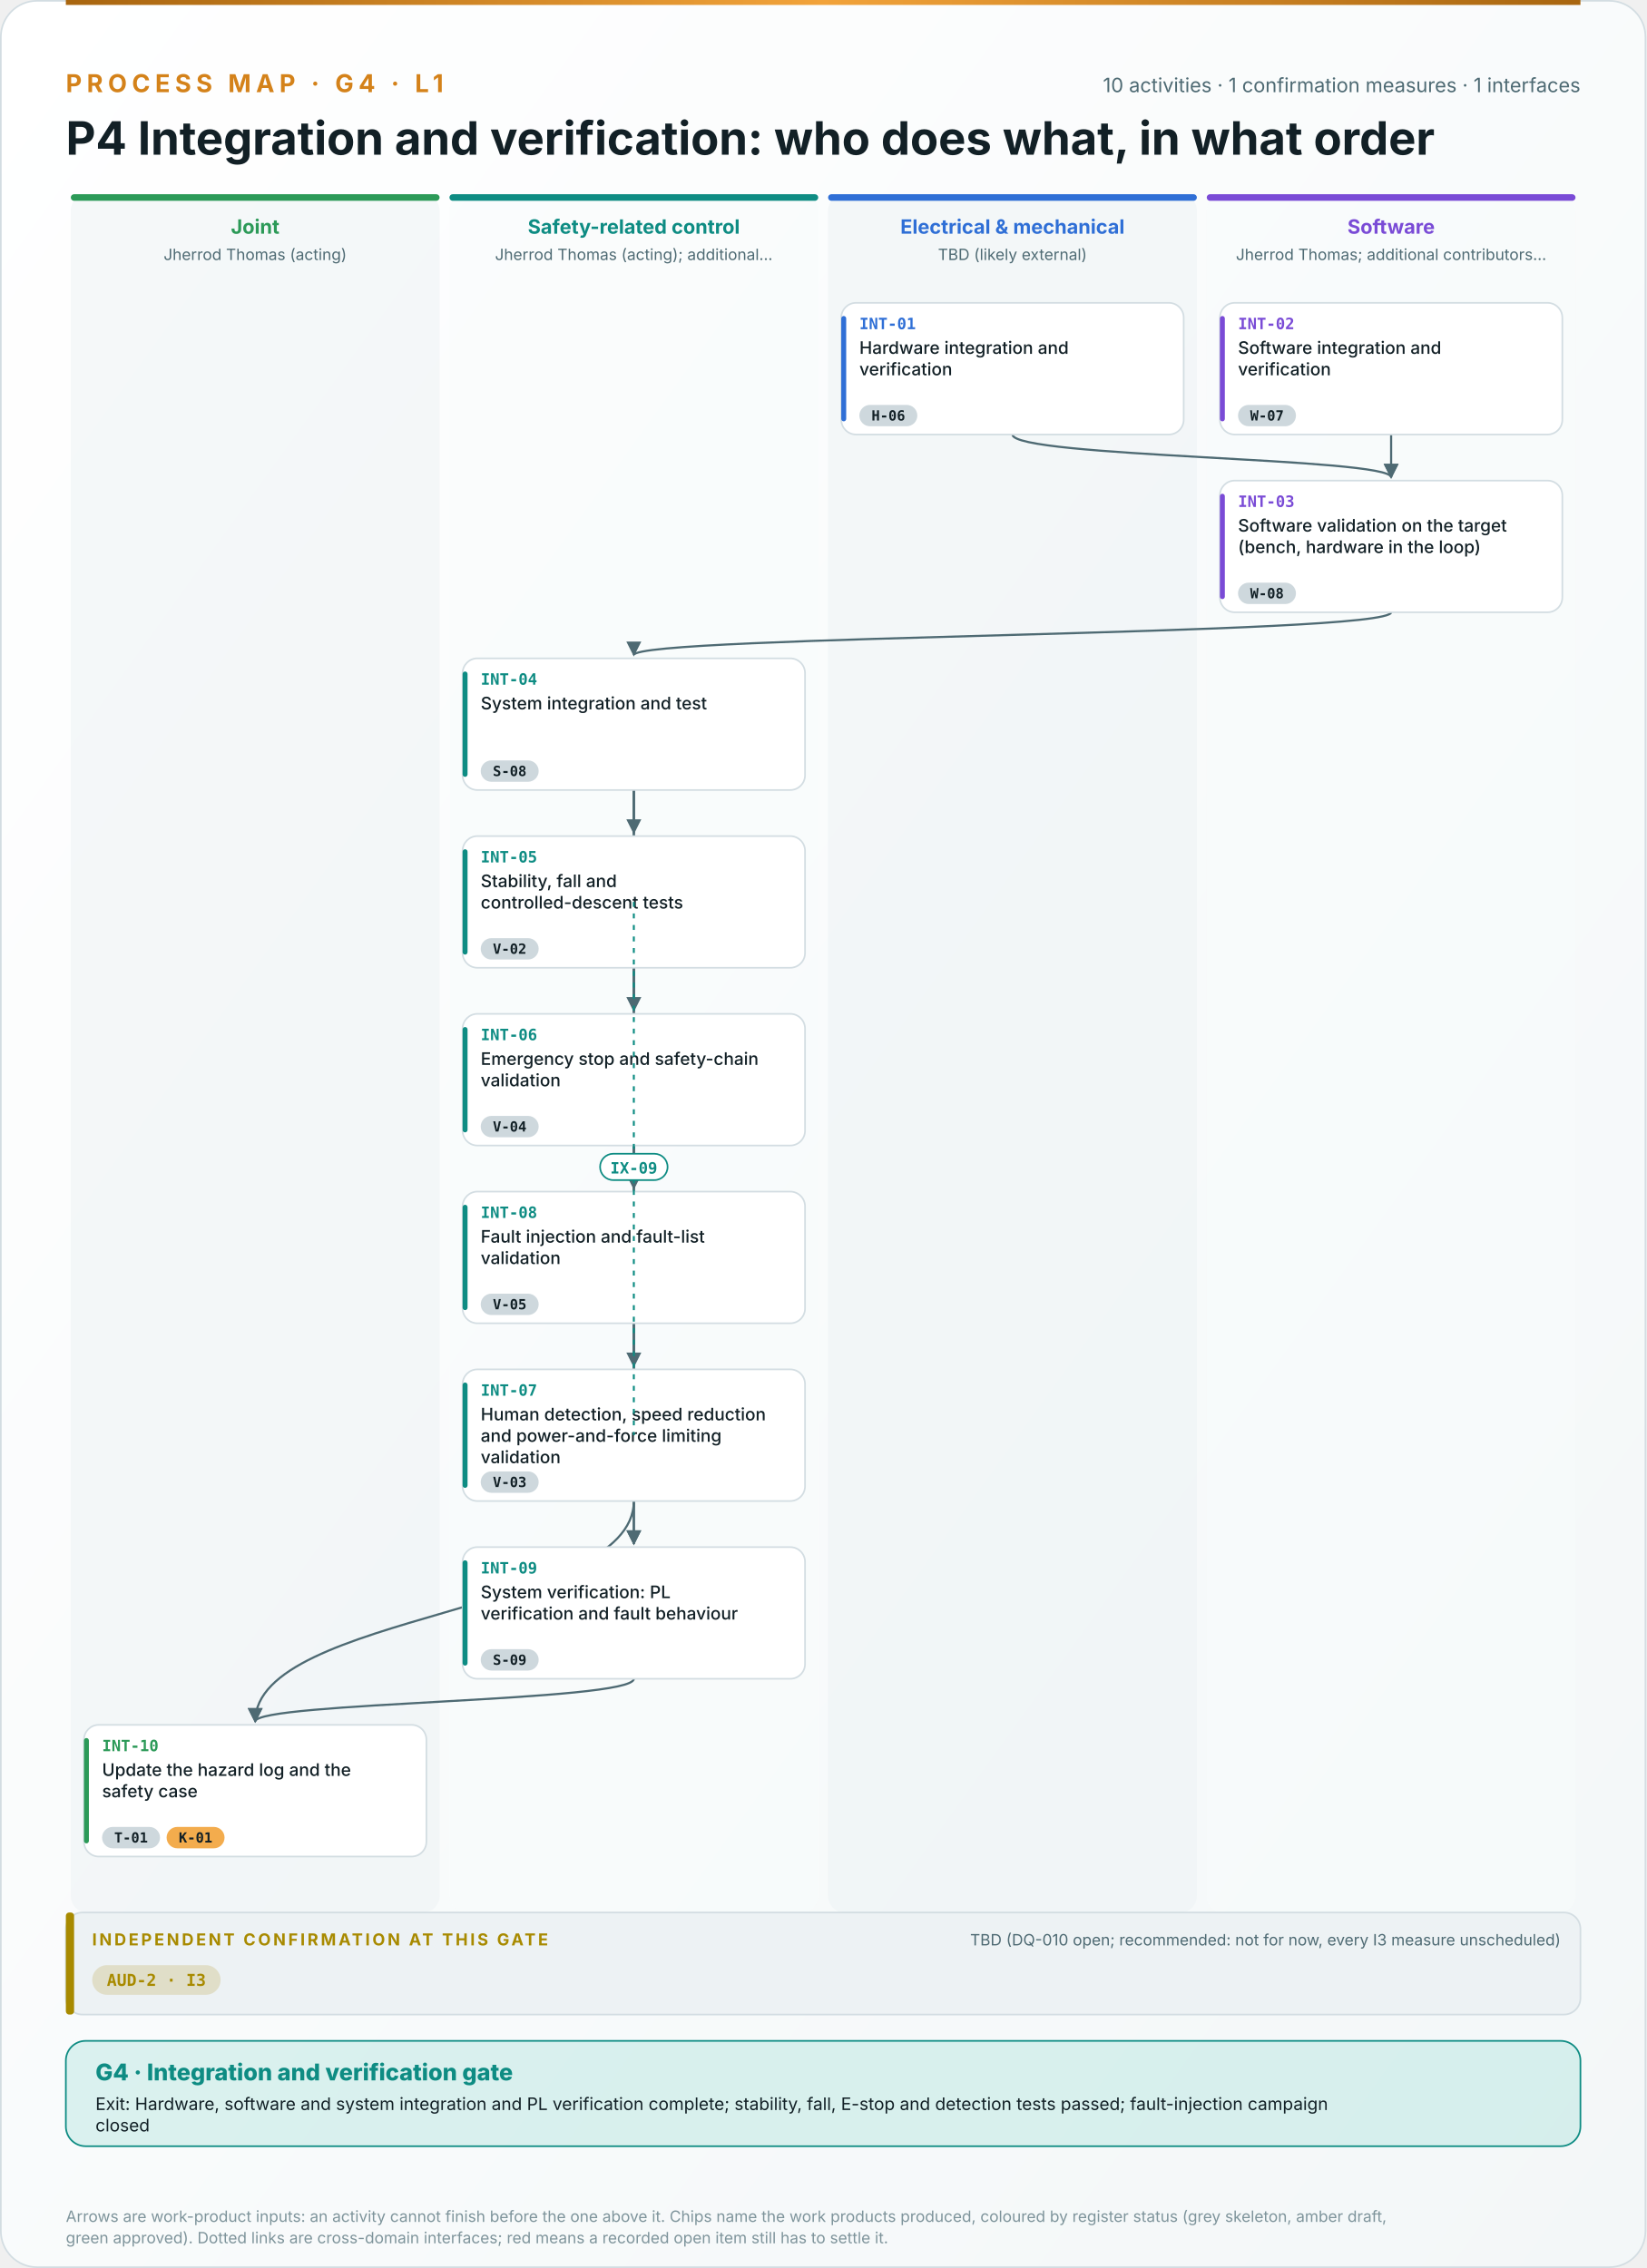
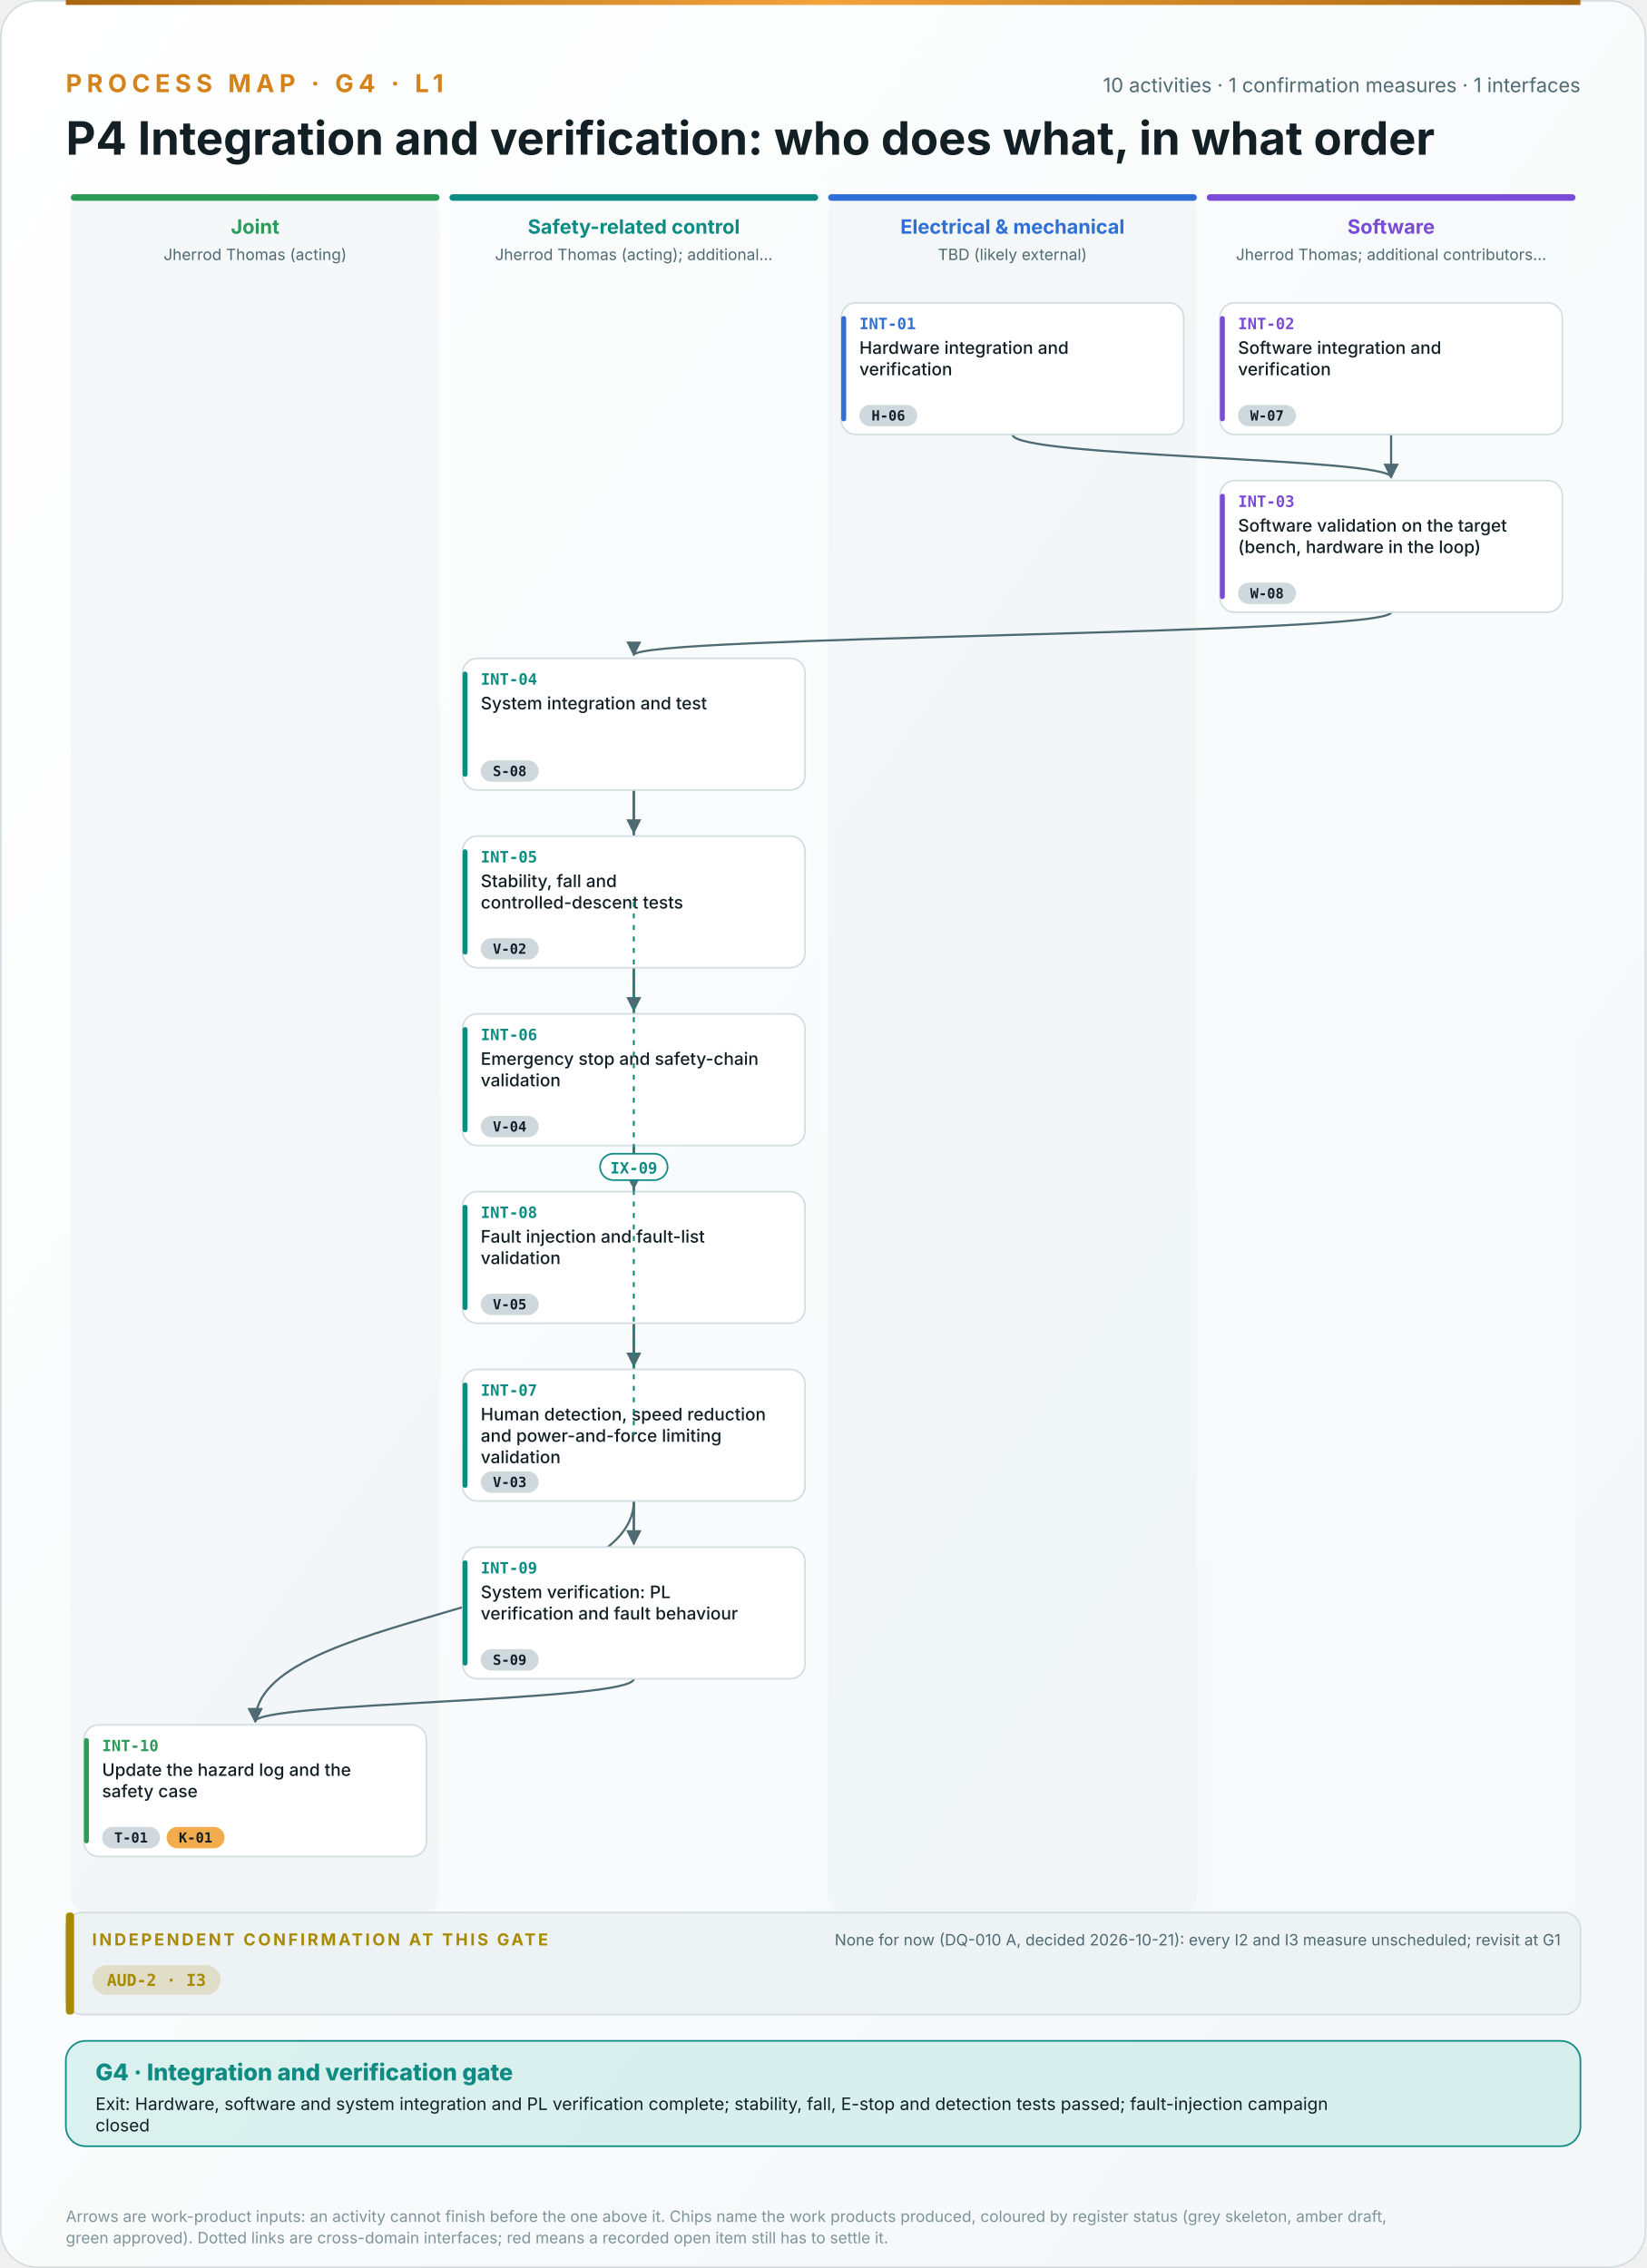
<svg xmlns="http://www.w3.org/2000/svg" width="1000" height="1378" viewBox="0 0 1000 1378" role="img" aria-labelledby="p4-t p4-d">
  <defs>
    <linearGradient id="p4-bg" x1="0" y1="0" x2="1" y2="1">
      <stop offset="0" stop-color="#FFFFFF" />
      <stop offset="1" stop-color="#F3F7F8" />
    </linearGradient>
    <linearGradient id="p4-amber" x1="0" y1="0" x2="1" y2="0">
      <stop offset="0" stop-color="#A8650F" />
      <stop offset="0.5" stop-color="#F2A33A" />
      <stop offset="1" stop-color="#A8650F" />
    </linearGradient>
    <marker id="p4-arrow" viewBox="0 0 10 10" refX="9" refY="5" markerWidth="7" markerHeight="7" orient="auto-start-reverse">
      <path d="M0,0 L10,5 L0,10 z" fill="#4E6A73" />
    </marker>
    <marker id="p4-arrow-amber" viewBox="0 0 10 10" refX="9" refY="5" markerWidth="7" markerHeight="7" orient="auto-start-reverse">
      <path d="M0,0 L10,5 L0,10 z" fill="#D4821A" />
    </marker>
  </defs>
  <rect x="0.5" y="0.5" width="999" height="1377" rx="22" fill="url(#p4-bg)" stroke="#D3DDE2" />
  <rect x="40" y="0" width="920" height="3" fill="url(#p4-amber)" />
  <text x="40" y="56" font-family="Inter, 'Segoe UI', 'Helvetica Neue', Helvetica, Arial, sans-serif" font-size="15" font-weight="700" fill="#D4821A" text-anchor="start" letter-spacing="3">PROCESS MAP · G4 · L1</text>
  <text x="40" y="94" font-family="Inter, 'Segoe UI', 'Helvetica Neue', Helvetica, Arial, sans-serif" font-size="28" font-weight="700" fill="#122026" text-anchor="start">P4 Integration and verification: who does what, in what order</text>
  <text x="960" y="56" font-family="Inter, 'Segoe UI', 'Helvetica Neue', Helvetica, Arial, sans-serif" font-size="12" font-weight="400" fill="#4E6A73" text-anchor="end">10 activities · 1 confirmation measures · 1 interfaces</text>
  <rect x="43" y="118" width="224" height="1044" rx="10" fill="#EDF2F4" fill-opacity="0.55" />
  <rect x="43" y="118" width="224" height="4" rx="2" fill="#2C9A58" />
  <text x="155" y="142" font-family="Inter, 'Segoe UI', 'Helvetica Neue', Helvetica, Arial, sans-serif" font-size="12" font-weight="700" fill="#2C9A58" text-anchor="middle">Joint</text>
  <text x="155" y="158" font-family="Inter, 'Segoe UI', 'Helvetica Neue', Helvetica, Arial, sans-serif" font-size="9.5" font-weight="400" fill="#4E6A73" text-anchor="middle">Jherrod Thomas (acting)</text>
  <rect x="273" y="118" width="224" height="1044" rx="10" fill="#F7FAFB" fill-opacity="0.55" />
  <rect x="273" y="118" width="224" height="4" rx="2" fill="#0E8C83" />
  <text x="385" y="142" font-family="Inter, 'Segoe UI', 'Helvetica Neue', Helvetica, Arial, sans-serif" font-size="12" font-weight="700" fill="#0E8C83" text-anchor="middle">Safety-related control</text>
  <text x="385" y="158" font-family="Inter, 'Segoe UI', 'Helvetica Neue', Helvetica, Arial, sans-serif" font-size="9.5" font-weight="400" fill="#4E6A73" text-anchor="middle">Jherrod Thomas (acting); additional…</text>
  <rect x="503" y="118" width="224" height="1044" rx="10" fill="#EDF2F4" fill-opacity="0.55" />
  <rect x="503" y="118" width="224" height="4" rx="2" fill="#2F6FD6" />
  <text x="615" y="142" font-family="Inter, 'Segoe UI', 'Helvetica Neue', Helvetica, Arial, sans-serif" font-size="12" font-weight="700" fill="#2F6FD6" text-anchor="middle">Electrical &amp; mechanical</text>
  <text x="615" y="158" font-family="Inter, 'Segoe UI', 'Helvetica Neue', Helvetica, Arial, sans-serif" font-size="9.5" font-weight="400" fill="#4E6A73" text-anchor="middle">TBD (likely external)</text>
  <rect x="733" y="118" width="224" height="1044" rx="10" fill="#F7FAFB" fill-opacity="0.55" />
  <rect x="733" y="118" width="224" height="4" rx="2" fill="#7A4BD6" />
  <text x="845" y="142" font-family="Inter, 'Segoe UI', 'Helvetica Neue', Helvetica, Arial, sans-serif" font-size="12" font-weight="700" fill="#7A4BD6" text-anchor="middle">Software</text>
  <text x="845" y="158" font-family="Inter, 'Segoe UI', 'Helvetica Neue', Helvetica, Arial, sans-serif" font-size="9.5" font-weight="400" fill="#4E6A73" text-anchor="middle">Jherrod Thomas; additional contributors…</text>
  <path d="M615.0,264.0 C615.0,278.0 845.0,278.0 845.0,290.0" fill="none" stroke="#4E6A73" stroke-width="1.3" marker-end="url(#p4-arrow)" />
  <path d="M845.0,264.0 L845.0,290.0" fill="none" stroke="#4E6A73" stroke-width="1.3" marker-end="url(#p4-arrow)" />
  <path d="M845.0,372.0 C845.0,386.0 385.0,386.0 385.0,398.0" fill="none" stroke="#4E6A73" stroke-width="1.3" marker-end="url(#p4-arrow)" />
  <path d="M385.0,480.0 L385.0,506.0" fill="none" stroke="#4E6A73" stroke-width="1.3" marker-end="url(#p4-arrow)" />
  <path d="M385.0,480.0 L385.0,614.0" fill="none" stroke="#4E6A73" stroke-width="1.3" marker-end="url(#p4-arrow)" />
  <path d="M385.0,588.0 L385.0,830.0" fill="none" stroke="#4E6A73" stroke-width="1.3" marker-end="url(#p4-arrow)" />
  <path d="M385.0,480.0 L385.0,722.0" fill="none" stroke="#4E6A73" stroke-width="1.3" marker-end="url(#p4-arrow)" />
  <path d="M385.0,696.0 L385.0,938.0" fill="none" stroke="#4E6A73" stroke-width="1.3" marker-end="url(#p4-arrow)" />
  <path d="M385.0,804.0 L385.0,938.0" fill="none" stroke="#4E6A73" stroke-width="1.3" marker-end="url(#p4-arrow)" />
  <path d="M385.0,912.0 C385.0,980.0 155.0,980.0 155.0,1046.0" fill="none" stroke="#4E6A73" stroke-width="1.3" marker-end="url(#p4-arrow)" />
  <path d="M385.0,1020.0 C385.0,1034.0 155.0,1034.0 155.0,1046.0" fill="none" stroke="#4E6A73" stroke-width="1.3" marker-end="url(#p4-arrow)" />
  <rect x="511" y="184" width="208" height="80" rx="9" fill="#FFFFFF" stroke="#D3DDE2" stroke-width="1" />
  <rect x="511" y="192" width="3" height="64" rx="1.5" fill="#2F6FD6" />
  <text x="522" y="200" font-family="'JetBrains Mono', 'SFMono-Regular', Menlo, Consolas, monospace" font-size="9.5" font-weight="700" fill="#2F6FD6" text-anchor="start">INT-01</text>
  <text x="522" y="215" font-family="Inter, 'Segoe UI', 'Helvetica Neue', Helvetica, Arial, sans-serif" font-size="10.5" font-weight="500" fill="#122026" text-anchor="start">Hardware integration and</text>
  <text x="522" y="228" font-family="Inter, 'Segoe UI', 'Helvetica Neue', Helvetica, Arial, sans-serif" font-size="10.5" font-weight="500" fill="#122026" text-anchor="start">verification</text>
  <rect x="522" y="246" width="35.2" height="13" rx="6.5" fill="#C9D4D9" fill-opacity="0.9" />
  <text x="539.6" y="255.5" font-family="'JetBrains Mono', 'SFMono-Regular', Menlo, Consolas, monospace" font-size="8.5" font-weight="700" fill="#122026" text-anchor="middle">H-06</text>
  <rect x="741" y="184" width="208" height="80" rx="9" fill="#FFFFFF" stroke="#D3DDE2" stroke-width="1" />
  <rect x="741" y="192" width="3" height="64" rx="1.5" fill="#7A4BD6" />
  <text x="752" y="200" font-family="'JetBrains Mono', 'SFMono-Regular', Menlo, Consolas, monospace" font-size="9.5" font-weight="700" fill="#7A4BD6" text-anchor="start">INT-02</text>
  <text x="752" y="215" font-family="Inter, 'Segoe UI', 'Helvetica Neue', Helvetica, Arial, sans-serif" font-size="10.5" font-weight="500" fill="#122026" text-anchor="start">Software integration and</text>
  <text x="752" y="228" font-family="Inter, 'Segoe UI', 'Helvetica Neue', Helvetica, Arial, sans-serif" font-size="10.5" font-weight="500" fill="#122026" text-anchor="start">verification</text>
  <rect x="752" y="246" width="35.2" height="13" rx="6.5" fill="#C9D4D9" fill-opacity="0.9" />
  <text x="769.6" y="255.5" font-family="'JetBrains Mono', 'SFMono-Regular', Menlo, Consolas, monospace" font-size="8.5" font-weight="700" fill="#122026" text-anchor="middle">W-07</text>
  <rect x="741" y="292" width="208" height="80" rx="9" fill="#FFFFFF" stroke="#D3DDE2" stroke-width="1" />
  <rect x="741" y="300" width="3" height="64" rx="1.5" fill="#7A4BD6" />
  <text x="752" y="308" font-family="'JetBrains Mono', 'SFMono-Regular', Menlo, Consolas, monospace" font-size="9.5" font-weight="700" fill="#7A4BD6" text-anchor="start">INT-03</text>
  <text x="752" y="323" font-family="Inter, 'Segoe UI', 'Helvetica Neue', Helvetica, Arial, sans-serif" font-size="10.5" font-weight="500" fill="#122026" text-anchor="start">Software validation on the target</text>
  <text x="752" y="336" font-family="Inter, 'Segoe UI', 'Helvetica Neue', Helvetica, Arial, sans-serif" font-size="10.5" font-weight="500" fill="#122026" text-anchor="start">(bench, hardware in the loop)</text>
  <rect x="752" y="354" width="35.2" height="13" rx="6.5" fill="#C9D4D9" fill-opacity="0.9" />
  <text x="769.6" y="363.5" font-family="'JetBrains Mono', 'SFMono-Regular', Menlo, Consolas, monospace" font-size="8.5" font-weight="700" fill="#122026" text-anchor="middle">W-08</text>
  <rect x="281" y="400" width="208" height="80" rx="9" fill="#FFFFFF" stroke="#D3DDE2" stroke-width="1" />
  <rect x="281" y="408" width="3" height="64" rx="1.5" fill="#0E8C83" />
  <text x="292" y="416" font-family="'JetBrains Mono', 'SFMono-Regular', Menlo, Consolas, monospace" font-size="9.5" font-weight="700" fill="#0E8C83" text-anchor="start">INT-04</text>
  <text x="292" y="431" font-family="Inter, 'Segoe UI', 'Helvetica Neue', Helvetica, Arial, sans-serif" font-size="10.5" font-weight="500" fill="#122026" text-anchor="start">System integration and test</text>
  <rect x="292" y="462" width="35.2" height="13" rx="6.5" fill="#C9D4D9" fill-opacity="0.9" />
  <text x="309.6" y="471.5" font-family="'JetBrains Mono', 'SFMono-Regular', Menlo, Consolas, monospace" font-size="8.5" font-weight="700" fill="#122026" text-anchor="middle">S-08</text>
  <rect x="281" y="508" width="208" height="80" rx="9" fill="#FFFFFF" stroke="#D3DDE2" stroke-width="1" />
  <rect x="281" y="516" width="3" height="64" rx="1.5" fill="#0E8C83" />
  <text x="292" y="524" font-family="'JetBrains Mono', 'SFMono-Regular', Menlo, Consolas, monospace" font-size="9.5" font-weight="700" fill="#0E8C83" text-anchor="start">INT-05</text>
  <text x="292" y="539" font-family="Inter, 'Segoe UI', 'Helvetica Neue', Helvetica, Arial, sans-serif" font-size="10.5" font-weight="500" fill="#122026" text-anchor="start">Stability, fall and</text>
  <text x="292" y="552" font-family="Inter, 'Segoe UI', 'Helvetica Neue', Helvetica, Arial, sans-serif" font-size="10.5" font-weight="500" fill="#122026" text-anchor="start">controlled-descent tests</text>
  <rect x="292" y="570" width="35.2" height="13" rx="6.5" fill="#C9D4D9" fill-opacity="0.9" />
  <text x="309.6" y="579.5" font-family="'JetBrains Mono', 'SFMono-Regular', Menlo, Consolas, monospace" font-size="8.5" font-weight="700" fill="#122026" text-anchor="middle">V-02</text>
  <rect x="281" y="616" width="208" height="80" rx="9" fill="#FFFFFF" stroke="#D3DDE2" stroke-width="1" />
  <rect x="281" y="624" width="3" height="64" rx="1.5" fill="#0E8C83" />
  <text x="292" y="632" font-family="'JetBrains Mono', 'SFMono-Regular', Menlo, Consolas, monospace" font-size="9.5" font-weight="700" fill="#0E8C83" text-anchor="start">INT-06</text>
  <text x="292" y="647" font-family="Inter, 'Segoe UI', 'Helvetica Neue', Helvetica, Arial, sans-serif" font-size="10.5" font-weight="500" fill="#122026" text-anchor="start">Emergency stop and safety-chain</text>
  <text x="292" y="660" font-family="Inter, 'Segoe UI', 'Helvetica Neue', Helvetica, Arial, sans-serif" font-size="10.5" font-weight="500" fill="#122026" text-anchor="start">validation</text>
  <rect x="292" y="678" width="35.2" height="13" rx="6.5" fill="#C9D4D9" fill-opacity="0.9" />
  <text x="309.6" y="687.5" font-family="'JetBrains Mono', 'SFMono-Regular', Menlo, Consolas, monospace" font-size="8.5" font-weight="700" fill="#122026" text-anchor="middle">V-04</text>
  <rect x="281" y="832" width="208" height="80" rx="9" fill="#FFFFFF" stroke="#D3DDE2" stroke-width="1" />
  <rect x="281" y="840" width="3" height="64" rx="1.5" fill="#0E8C83" />
  <text x="292" y="848" font-family="'JetBrains Mono', 'SFMono-Regular', Menlo, Consolas, monospace" font-size="9.5" font-weight="700" fill="#0E8C83" text-anchor="start">INT-07</text>
  <text x="292" y="863" font-family="Inter, 'Segoe UI', 'Helvetica Neue', Helvetica, Arial, sans-serif" font-size="10.5" font-weight="500" fill="#122026" text-anchor="start">Human detection, speed reduction</text>
  <text x="292" y="876" font-family="Inter, 'Segoe UI', 'Helvetica Neue', Helvetica, Arial, sans-serif" font-size="10.5" font-weight="500" fill="#122026" text-anchor="start">and power-and-force limiting</text>
  <text x="292" y="889" font-family="Inter, 'Segoe UI', 'Helvetica Neue', Helvetica, Arial, sans-serif" font-size="10.5" font-weight="500" fill="#122026" text-anchor="start">validation</text>
  <rect x="292" y="894" width="35.2" height="13" rx="6.5" fill="#C9D4D9" fill-opacity="0.9" />
  <text x="309.6" y="903.5" font-family="'JetBrains Mono', 'SFMono-Regular', Menlo, Consolas, monospace" font-size="8.5" font-weight="700" fill="#122026" text-anchor="middle">V-03</text>
  <rect x="281" y="724" width="208" height="80" rx="9" fill="#FFFFFF" stroke="#D3DDE2" stroke-width="1" />
  <rect x="281" y="732" width="3" height="64" rx="1.5" fill="#0E8C83" />
  <text x="292" y="740" font-family="'JetBrains Mono', 'SFMono-Regular', Menlo, Consolas, monospace" font-size="9.5" font-weight="700" fill="#0E8C83" text-anchor="start">INT-08</text>
  <text x="292" y="755" font-family="Inter, 'Segoe UI', 'Helvetica Neue', Helvetica, Arial, sans-serif" font-size="10.5" font-weight="500" fill="#122026" text-anchor="start">Fault injection and fault-list</text>
  <text x="292" y="768" font-family="Inter, 'Segoe UI', 'Helvetica Neue', Helvetica, Arial, sans-serif" font-size="10.5" font-weight="500" fill="#122026" text-anchor="start">validation</text>
  <rect x="292" y="786" width="35.2" height="13" rx="6.5" fill="#C9D4D9" fill-opacity="0.9" />
  <text x="309.6" y="795.5" font-family="'JetBrains Mono', 'SFMono-Regular', Menlo, Consolas, monospace" font-size="8.5" font-weight="700" fill="#122026" text-anchor="middle">V-05</text>
  <rect x="281" y="940" width="208" height="80" rx="9" fill="#FFFFFF" stroke="#D3DDE2" stroke-width="1" />
  <rect x="281" y="948" width="3" height="64" rx="1.5" fill="#0E8C83" />
  <text x="292" y="956" font-family="'JetBrains Mono', 'SFMono-Regular', Menlo, Consolas, monospace" font-size="9.5" font-weight="700" fill="#0E8C83" text-anchor="start">INT-09</text>
  <text x="292" y="971" font-family="Inter, 'Segoe UI', 'Helvetica Neue', Helvetica, Arial, sans-serif" font-size="10.5" font-weight="500" fill="#122026" text-anchor="start">System verification: PL</text>
  <text x="292" y="984" font-family="Inter, 'Segoe UI', 'Helvetica Neue', Helvetica, Arial, sans-serif" font-size="10.5" font-weight="500" fill="#122026" text-anchor="start">verification and fault behaviour</text>
  <rect x="292" y="1002" width="35.2" height="13" rx="6.5" fill="#C9D4D9" fill-opacity="0.9" />
  <text x="309.6" y="1011.5" font-family="'JetBrains Mono', 'SFMono-Regular', Menlo, Consolas, monospace" font-size="8.5" font-weight="700" fill="#122026" text-anchor="middle">S-09</text>
  <rect x="51" y="1048" width="208" height="80" rx="9" fill="#FFFFFF" stroke="#D3DDE2" stroke-width="1" />
  <rect x="51" y="1056" width="3" height="64" rx="1.5" fill="#2C9A58" />
  <text x="62" y="1064" font-family="'JetBrains Mono', 'SFMono-Regular', Menlo, Consolas, monospace" font-size="9.5" font-weight="700" fill="#2C9A58" text-anchor="start">INT-10</text>
  <text x="62" y="1079" font-family="Inter, 'Segoe UI', 'Helvetica Neue', Helvetica, Arial, sans-serif" font-size="10.5" font-weight="500" fill="#122026" text-anchor="start">Update the hazard log and the</text>
  <text x="62" y="1092" font-family="Inter, 'Segoe UI', 'Helvetica Neue', Helvetica, Arial, sans-serif" font-size="10.5" font-weight="500" fill="#122026" text-anchor="start">safety case</text>
  <rect x="62" y="1110" width="35.2" height="13" rx="6.5" fill="#C9D4D9" fill-opacity="0.9" />
  <text x="79.6" y="1119.5" font-family="'JetBrains Mono', 'SFMono-Regular', Menlo, Consolas, monospace" font-size="8.5" font-weight="700" fill="#122026" text-anchor="middle">T-01</text>
  <rect x="101.2" y="1110" width="35.2" height="13" rx="6.5" fill="#F2A33A" fill-opacity="0.9" />
  <text x="118.8" y="1119.5" font-family="'JetBrains Mono', 'SFMono-Regular', Menlo, Consolas, monospace" font-size="8.5" font-weight="700" fill="#122026" text-anchor="middle">K-01</text>
  <path d="M385.0,548.0 L385.0,872.0" fill="none" stroke="#0E8C83" stroke-width="1.2" stroke-dasharray="3 4" />
  <rect x="364.5" y="701" width="41" height="16" rx="8" fill="#FFFFFF" stroke="#0E8C83" stroke-width="1" />
  <text x="385" y="713" font-family="'JetBrains Mono', 'SFMono-Regular', Menlo, Consolas, monospace" font-size="9.5" font-weight="700" fill="#0E8C83" text-anchor="middle">IX-09</text>
  <rect x="40" y="1162" width="920" height="62" rx="10" fill="#EDF2F4" stroke="#D3DDE2" stroke-width="1" />
  <rect x="40" y="1162" width="5" height="62" rx="2" fill="#A88A00" />
  <text x="56" y="1182" font-family="Inter, 'Segoe UI', 'Helvetica Neue', Helvetica, Arial, sans-serif" font-size="10" font-weight="700" fill="#A88A00" text-anchor="start" letter-spacing="1.5">INDEPENDENT CONFIRMATION AT THIS GATE</text>
-   <text x="948" y="1182" font-family="Inter, 'Segoe UI', 'Helvetica Neue', Helvetica, Arial, sans-serif" font-size="9.5" font-weight="400" fill="#4E6A73" text-anchor="end">TBD (DQ-010 open; recommended: not for now, every I3 measure unscheduled)</text>
+   <text x="948" y="1182" font-family="Inter, 'Segoe UI', 'Helvetica Neue', Helvetica, Arial, sans-serif" font-size="9.5" font-weight="400" fill="#4E6A73" text-anchor="end">None for now (DQ-010 A, decided 2026-10-21): every I2 and I3 measure unscheduled; revisit at G1</text>
  <rect x="56" y="1194" width="78" height="18" rx="9" fill="#A88A00" fill-opacity="0.18" />
  <text x="95" y="1206.6" font-family="'JetBrains Mono', 'SFMono-Regular', Menlo, Consolas, monospace" font-size="10" font-weight="700" fill="#A88A00" text-anchor="middle">AUD-2 · I3</text>
  <rect x="40" y="1240" width="920" height="64" rx="12" fill="#8FD8D1" fill-opacity="0.3" />
  <rect x="40" y="1240" width="920" height="64" rx="12" fill="none" stroke="#0E8C83" stroke-width="1" />
  <text x="58" y="1264" font-family="Inter, 'Segoe UI', 'Helvetica Neue', Helvetica, Arial, sans-serif" font-size="14" font-weight="800" fill="#0E8C83" text-anchor="start">G4 · Integration and verification gate</text>
  <text x="58" y="1282" font-family="Inter, 'Segoe UI', 'Helvetica Neue', Helvetica, Arial, sans-serif" font-size="10.5" font-weight="400" fill="#122026" text-anchor="start">Exit: Hardware, software and system integration and PL verification complete; stability, fall, E-stop and detection tests passed; fault-injection campaign</text>
  <text x="58" y="1295" font-family="Inter, 'Segoe UI', 'Helvetica Neue', Helvetica, Arial, sans-serif" font-size="10.5" font-weight="400" fill="#122026" text-anchor="start">closed</text>
  <text x="40" y="1350" font-family="Inter, 'Segoe UI', 'Helvetica Neue', Helvetica, Arial, sans-serif" font-size="9.5" font-weight="400" fill="#7E949B" text-anchor="start">Arrows are work-product inputs: an activity cannot finish before the one above it. Chips name the work products produced, coloured by register status (grey skeleton, amber draft,</text>
  <text x="40" y="1363" font-family="Inter, 'Segoe UI', 'Helvetica Neue', Helvetica, Arial, sans-serif" font-size="9.5" font-weight="400" fill="#7E949B" text-anchor="start">green approved). Dotted links are cross-domain interfaces; red means a recorded open item still has to settle it.</text>
</svg>
